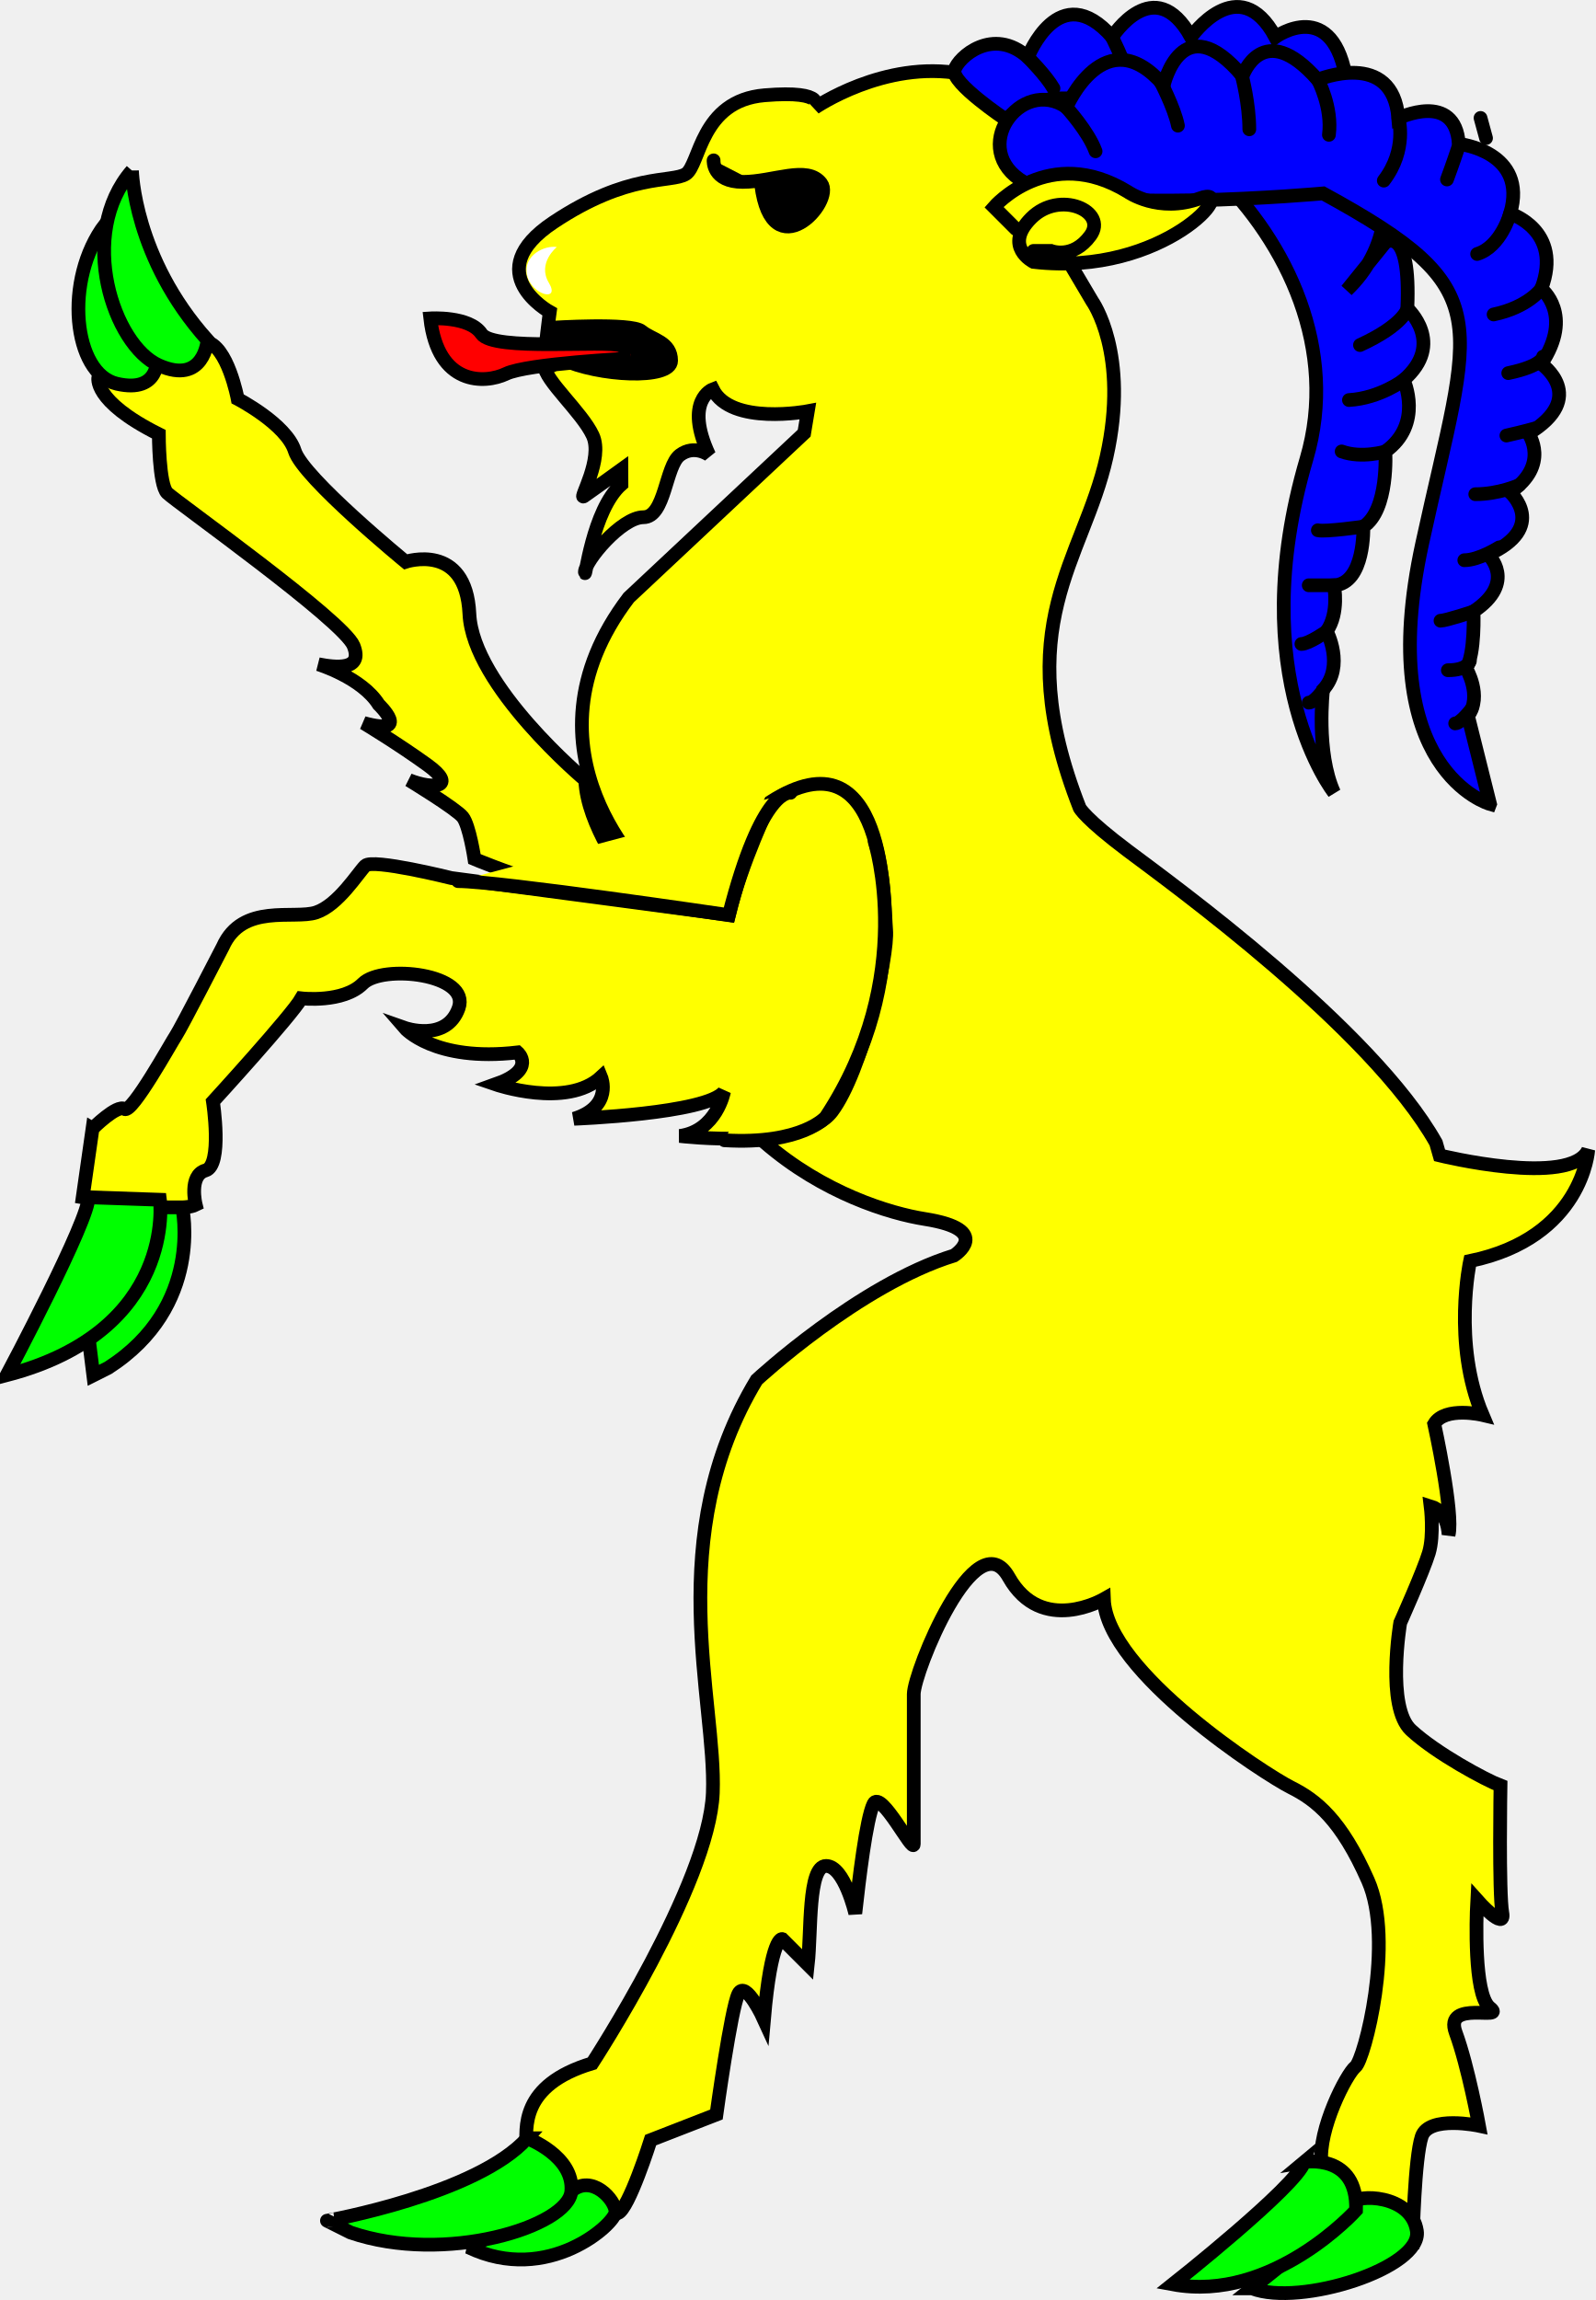
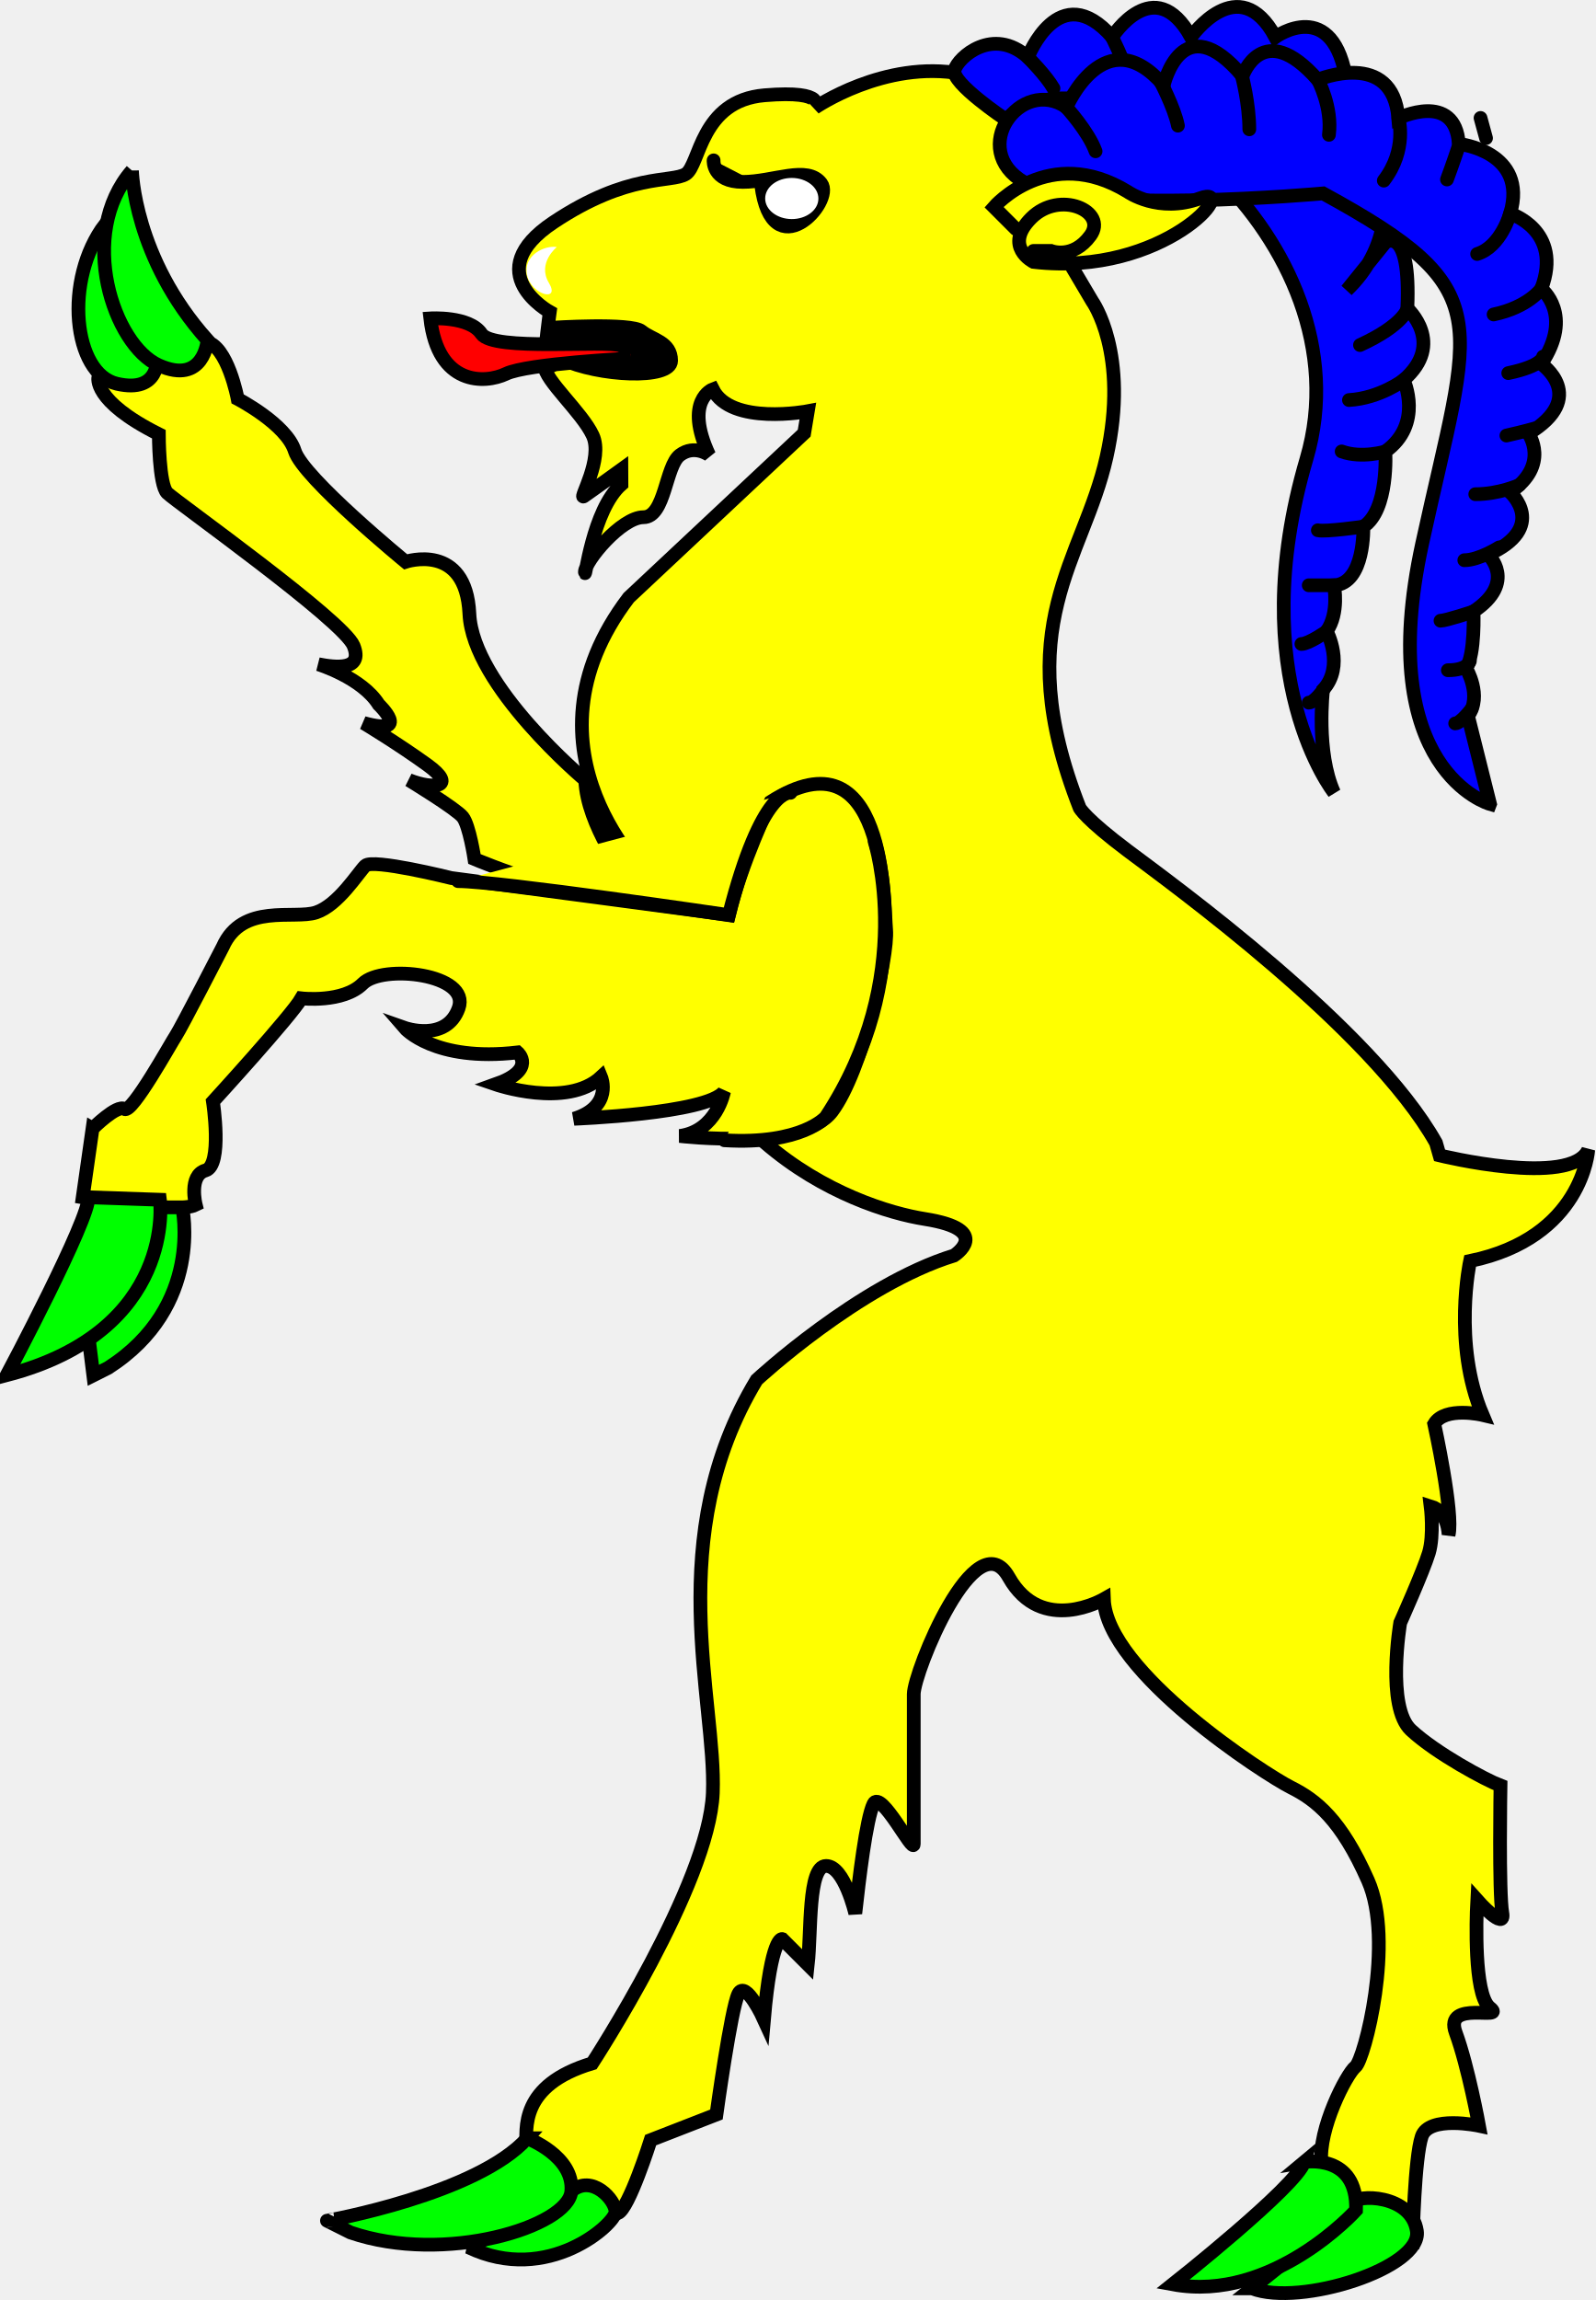
<svg xmlns="http://www.w3.org/2000/svg" version="1.1" width="174.301" height="251.271" viewBox="0 0 174.301 251.271" id="Calque_1" xml:space="preserve">
  <defs id="defs4227" />
  <g id="g4074">
    <g id="g4080">
      <g id="body" style="stroke-width:1.5">
        <path d="m 10.75,41.2 c 0,0 -0.734,2.568 6.604,6.237 0,0 0,5.503 0.917,6.421 0.917,0.917 19.26,13.94 20.36,16.69 1.1,2.751 -2.018,2.384 -3.854,2.018 0,0 4.771,1.467 6.604,4.402 0,0 3.67,3.485 -1.65,2.019 0,0 3.669,2.201 6.971,4.585 3.303,2.384 0.735,2.751 -2.017,1.651 0,0 5.136,3.119 5.871,4.035 0.733,0.917 1.284,4.587 1.284,4.587 0,0 12.66,5.319 16.51,3.853 l 0.184,-1.834 c 0,0 -4.404,-5.688 -4.587,-10.64 0,0 -12.29,-10.27 -12.66,-18.16 -0.367,-7.889 -6.971,-5.688 -6.971,-5.688 0,0 -11.19,-9.173 -12.11,-12.11 -0.917,-2.936 -6.237,-5.688 -6.237,-5.688 0,0 -1.101,-5.87 -3.486,-6.239 0,0 -0.917,4.221 -5.503,2.202 -0.001,0 -3.488,3.119 -6.238,1.653 z" id="path4100" style="fill:#ffff00;stroke:#000000;stroke-width:1.5" />
        <path d="m 120.6,174.7 c 0,0 -6.789,3.992 -10.38,-2.396 -3.594,-6.388 -10.38,10.38 -10.38,12.78 0,2.396 0,15.17 0,16.37 0,1.198 -3.593,-5.989 -4.392,-4.392 -0.799,1.596 -1.598,8.385 -1.996,11.98 0,0 -1.199,-5.19 -3.195,-5.19 -1.996,0 -1.598,7.187 -1.996,10.78 l -2.795,-2.795 c 0,0 -1.198,-0.398 -1.997,8.783 0,0 -1.996,-4.391 -2.794,-2.794 -0.798,1.597 -2.396,13.18 -2.396,13.18 l -7.187,2.796 c 0,0 -2.396,7.586 -3.594,7.985 -1.198,0.4 -9.981,-5.189 -9.981,-7.187 0,-1.998 -0.798,-6.788 7.188,-9.184 0,0 12.78,-19.57 13.18,-29.55 0.399,-9.983 -5.59,-27.95 4.792,-45.12 0,0 11.18,-10.38 21.56,-13.58 0,0 4.392,-2.795 -3.195,-3.994 -7.585,-1.197 -29.15,-8.784 -29.95,-37.13 0,0 -15.17,-13.97 -2.396,-30.75 l 19.17,-17.97 0.398,-2.396 c 0,0 -8.385,1.597 -10.38,-2.396 0,0 -3.195,1.198 -0.4,7.187 0,0 -1.597,-1.198 -3.194,0 -1.597,1.198 -1.597,6.789 -3.993,6.789 -2.396,0 -6.388,4.791 -6.388,5.989 0,1.198 0.798,-6.788 3.992,-9.583 l -0.008,-1.619 c 0,0 -3.521,2.543 -4.107,2.935 -0.587,0.39 2.151,-4.109 0.978,-6.652 -1.173,-2.542 -5.281,-6.064 -5.281,-7.629 0,-1.565 0.587,-5.869 0.587,-5.869 0,0 -7.825,-4.304 0.391,-9.781 8.216,-5.477 12.91,-4.304 14.47,-5.282 1.565,-0.979 1.566,-8.02 8.608,-8.608 7.042,-0.585 5.478,1.37 5.478,1.37 0,0 7.629,-5.281 16.04,-3.716 8.412,1.565 8.607,15.26 8.607,15.26 l 5.672,9.585 c 0,0 4.108,5.673 1.566,17.02 -2.543,11.35 -10.76,18.39 -2.935,38.34 0,0 0.587,1.174 5.282,4.696 4.694,3.522 26.61,19.37 33.65,31.89 l 0.393,1.37 c 0,0 14.28,3.521 16.24,-0.588 0,0 -0.587,9.586 -12.91,12.13 0,0 -1.955,8.999 1.37,16.82 0,0 -4.108,-0.978 -5.282,0.979 0,0 2.152,9.781 1.564,12.13 0,0 0,-2.543 -1.956,-3.13 0,0 0.392,3.13 -0.195,5.086 -0.587,1.957 -3.13,7.631 -3.13,7.631 0,0 -1.564,9.193 1.174,11.73 2.738,2.544 8.216,5.479 9.781,6.064 0,0 -0.196,11.74 0.195,13.89 0.391,2.153 -2.739,-1.369 -2.739,-1.369 0,0 -0.448,7.788 0.749,10.78 0.172,0.429 0.377,0.757 0.621,0.954 1.956,1.566 -5.086,-0.979 -3.717,2.738 1.369,3.717 2.543,10.17 2.543,10.17 0,0 -5.478,-1.172 -6.26,1.176 -0.783,2.345 -0.979,11.15 -0.979,11.15 0,0 -9.586,-4.5 -9.977,-8.218 -0.392,-3.717 2.738,-9.78 3.717,-10.56 0.979,-0.782 4.304,-13.69 1.369,-20.34 -2.934,-6.651 -5.673,-8.802 -8.411,-10.17 -2.739,-1.368 -20.16,-12.59 -20.45,-20.58 z" id="path4104" style="fill:#ffff00;stroke:#000000;stroke-width:1.5" />
        <g id="g4108" style="fill:#ffff00;stroke:#000000;stroke-width:1.5">
          <path d="m 10.11,123.3 -1.074,7.518 c 0,0 10.2,1.878 12.35,0.804 0,0 -0.805,-3.222 1.074,-3.757 1.879,-0.538 0.806,-7.517 0.806,-7.517 0,0 8.589,-9.396 9.664,-11.28 0,0 4.563,0.538 6.711,-1.61 2.147,-2.147 11.81,-1.074 10.47,2.685 -1.343,3.758 -5.906,2.149 -5.906,2.149 0,0 3.222,3.757 12.35,2.683 0,0 2.147,1.88 -2.417,3.49 0,0 7.785,2.685 11.54,-0.804 0,0 1.341,3.22 -2.954,4.563 0,0 14.5,-0.537 16.38,-2.953 0,0 -0.805,4.294 -4.832,4.832 0,0 13.42,1.611 16.64,-2.684 3.223,-4.295 6.176,-16.91 5.906,-19.86 -0.269,-2.953 0,-22.01 -12.62,-13.96 0,0 -3.222,6.71 -4.563,12.35 l -30.33,-4.025 c 0,0 -8.59,-2.147 -9.396,-1.342 -0.805,0.805 -2.953,4.295 -5.368,5.101 -2.417,0.805 -8.053,-1.075 -10.2,3.758 0,0 -4.563,8.859 -5.1,9.664 -0.538,0.805 -4.833,8.59 -5.638,8.052 -0.807,-0.54 -3.491,2.144 -3.491,2.144 z" id="path4110" style="fill:#ffff00;stroke:#000000;stroke-width:1.5" />
          <path d="m 86.37,86.61 c 0,0 -3.132,-0.732 -6.73,13.37 0,0 -25.16,-3.719 -29.59,-3.719" id="path4112" style="fill:#ffff00;stroke:#000000;stroke-width:1.5;stroke-linecap:round" />
          <path d="m 95.57,91.95 c 0,0 4.767,14.76 -5.335,30.08 0,0 -2.583,3.053 -11.08,2.544" id="path4114" style="fill:#ffff00;stroke:#000000;stroke-width:1.5;stroke-linecap:round" />
        </g>
      </g>
      <g id="horned" style="fill:#0000ff;stroke-width:1.5">
        <g id="g4124" style="fill:#0000ff;stroke-width:1.5">
          <path d="m 109.9,13.06 c 0,0 -6.01,-4.006 -5.608,-5.408 0.4,-1.402 4.206,-4.807 8.012,-1.402 0,0 3.405,-8.814 9.215,-2.203 0,0 4.607,-7.212 8.613,0 0,0 5.208,-7.413 9.215,0 0,0 6.409,-4.607 7.813,5.008 0,0 9.414,13.62 0,22.64 0,0 3.404,-4.207 4.206,-5.208 0,0 2.805,-2.003 2.403,7.212 0,0 4.207,3.806 -0.4,7.812 0,0 2.203,4.807 -2.003,7.813 0,0 0.401,6.409 -2.403,8.213 0,0 0.2,6.209 -3.205,6.41 0,0 0.601,3.005 -0.801,5.008 0,0 2.002,3.807 -0.4,6.41 0,0 -0.802,6.811 1.201,11.22 0,0 -10.02,-12.62 -3.005,-36.46 7.009,-23.84 -22.44,-46.88 -32.85,-37.06 z" id="path4126" style="fill:#0000ff;stroke:#000000;stroke-width:1.5;stroke-linecap:round" />
          <path d="m 112.3,6.248 c 0,0 2.004,2.003 2.805,3.406" id="path4128" style="fill:#0000ff;stroke:#000000;stroke-width:1.5;stroke-linecap:round" />
          <path d="m 121.5,4.045 c 0,0 1.203,2.404 1.803,4.207" id="path4130" style="fill:#0000ff;stroke:#000000;stroke-width:1.5;stroke-linecap:round" />
          <line x1="161.766" y1="12.885" x2="162.367" y2="15.088" id="line4132" style="fill:#0000ff;stroke:#000000;stroke-width:1.5;stroke-linecap:round" />
          <path d="m 153.8,33.69 c 0,0 -0.4,1.802 -5.207,4.006" id="path4134" style="fill:#0000ff;stroke:#000000;stroke-width:1.5;stroke-linecap:round" />
          <path d="m 153.4,41.5 c 0,0 -2.604,2.003 -6.01,2.204" id="path4136" style="fill:#0000ff;stroke:#000000;stroke-width:1.5;stroke-linecap:round" />
          <path d="m 151.4,49.32 c 0,0 -2.604,0.8 -4.808,0" id="path4138" style="fill:#0000ff;stroke:#000000;stroke-width:1.5;stroke-linecap:round" />
          <path d="m 149,57.53 c 0,0 -4.207,0.602 -5.008,0.4" id="path4140" style="fill:#0000ff;stroke:#000000;stroke-width:1.5;stroke-linecap:round" />
          <path d="m 145.8,63.94 c 0,0 -2.004,0 -2.805,0" id="path4142" style="fill:#0000ff;stroke:#000000;stroke-width:1.5;stroke-linecap:round" />
          <path d="m 145,68.95 c 0,0 -2.004,1.403 -2.805,1.403" id="path4144" style="fill:#0000ff;stroke:#000000;stroke-width:1.5;stroke-linecap:round" />
          <path d="m 144.6,75.36 c 0,0 -1.003,1.403 -1.604,1.403" id="path4146" style="fill:#0000ff;stroke:#000000;stroke-width:1.5;stroke-linecap:round" />
        </g>
        <g id="g4148" style="fill:#0000ff;stroke-width:1.5">
          <path d="m 162.8,87.84 c 0,0 -12.82,-3.606 -7.412,-28.45 5.408,-24.84 8.613,-27.64 -10.82,-38.26 0,0 -26.44,2.404 -32.65,-1.203 -6.21,-3.604 -0.4,-11.62 4.607,-8.212 0,0 4.205,-9.815 10.62,-2.404 0,0 2.004,-8.813 8.614,-1.001 0,0 2.203,-6.41 8.213,0.4 0,0 8.213,-3.406 8.813,4.207 0,0 6.21,-3.005 6.61,2.804 0,0 7.612,0.802 5.609,7.612 0,0 5.809,1.803 3.404,8.214 0,0 3.605,2.804 0,8.213 0,0 5.208,3.605 -1.402,7.611 0,0 2.404,3.406 -2.002,6.411 0,0 4.206,3.806 -2.404,6.811 0,0 3.205,3.004 -1.602,6.209 0,0 0.199,4.607 -0.803,6.21 0,0 1.803,3.005 0.201,5.208 l 2.406,9.615 z" id="path4150" style="fill:#0000ff;stroke:#000000;stroke-width:1.5;stroke-linecap:round" />
          <path d="m 116.5,11.72 c 0,0 2.403,2.604 3.205,4.808" id="path4152" style="fill:#0000ff;stroke:#000000;stroke-width:1.5;stroke-linecap:round" />
          <path d="m 126.7,8.718 c 0,0 1.602,3.005 2.002,5.008" id="path4154" style="fill:#0000ff;stroke:#000000;stroke-width:1.5;stroke-linecap:round" />
          <path d="m 135.7,8.317 c 0,0 0.801,3.004 0.801,5.809" id="path4156" style="fill:#0000ff;stroke:#000000;stroke-width:1.5;stroke-linecap:round" />
          <path d="m 144,8.718 c 0,0 1.602,3.005 1.201,6.01" id="path4158" style="fill:#0000ff;stroke:#000000;stroke-width:1.5;stroke-linecap:round" />
          <path d="m 152.8,12.92 c 0,0 1.002,3.406 -1.603,6.811" id="path4160" style="fill:#0000ff;stroke:#000000;stroke-width:1.5;stroke-linecap:round" />
          <path d="m 159.3,16.2 c 0,0 -0.6,1.803 -1.2,3.407" id="path4162" style="fill:#0000ff;stroke:#000000;stroke-width:1.5;stroke-linecap:round" />
          <path d="m 165,23.34 c 0,0 -1.002,3.606 -3.606,4.407" id="path4164" style="fill:#0000ff;stroke:#000000;stroke-width:1.5;stroke-linecap:round" />
          <path d="m 168.4,31.55 c 0,0 -1.402,2.002 -5.207,2.804" id="path4166" style="fill:#0000ff;stroke:#000000;stroke-width:1.5;stroke-linecap:round" />
          <path d="m 168.6,38.96 c 0,0 0,1.001 -3.806,1.802" id="path4168" style="fill:#0000ff;stroke:#000000;stroke-width:1.5;stroke-linecap:round" />
          <path d="m 167.8,46.78 c 0,0 -1.401,0.4 -3.205,0.801" id="path4170" style="fill:#0000ff;stroke:#000000;stroke-width:1.5;stroke-linecap:round" />
          <path d="m 166,52.99 c 0,0 -2.205,1 -4.809,1" id="path4172" style="fill:#0000ff;stroke:#000000;stroke-width:1.5;stroke-linecap:round" />
          <path d="m 163.8,59.8 c 0,0 -2.203,1.402 -3.807,1.402" id="path4174" style="fill:#0000ff;stroke:#000000;stroke-width:1.5;stroke-linecap:round" />
          <path d="m 161,66.81 c 0,0 -3.006,1.002 -3.607,1.002" id="path4176" style="fill:#0000ff;stroke:#000000;stroke-width:1.5;stroke-linecap:round" />
          <path d="m 160.6,72.22 c 0,0 -0.199,1 -2.403,1" id="path4178" style="fill:#0000ff;stroke:#000000;stroke-width:1.5;stroke-linecap:round" />
          <path d="m 160.8,77.43 c 0,0 -1.203,1.602 -1.803,1.602" id="path4180" style="fill:#0000ff;stroke:#000000;stroke-width:1.5;stroke-linecap:round" />
        </g>
      </g>
      <g id="hooved" style="fill:#00ff00;stroke-width:1.5">
        <path d="m 11.49,24.5 c 0,0 -0.366,7.338 5.688,14.49 0,0 0.368,4.036 -4.402,2.936 C 8.003,40.83 6.903,30.56 11.49,24.5 z" id="path4096" style="fill:#00ff00;stroke:#000000;stroke-width:1.5" />
        <path d="m 14.42,18.63 c 0,0 0.184,9.54 8.255,18.53 0,0 -0.365,4.954 -5.319,2.751 -4.953,-2.2 -8.989,-14.31 -2.936,-21.28 z" id="path4098" style="fill:#00ff00;stroke:#000000;stroke-width:1.5" />
        <g id="g4116" style="fill:#00ff00;stroke-width:1.5">
          <path d="m 17.21,131.9 h 2.699 c 0,0 2.428,10.79 -8.094,17.54 l -1.618,0.811 -0.539,-4.318" id="path4118" style="fill:#00ff00;stroke:#000000;stroke-width:1.5" />
          <path d="m 9.653,130.8 7.823,0.27 c 0,0 1.889,14.3 -16.73,19.16 0,0 9.172,-17.27 8.903,-19.43 z" id="path4120" style="fill:#00ff00;stroke:#000000;stroke-width:1.5" />
        </g>
        <g id="g4182" style="fill:#00ff00;stroke-width:1.5">
          <path d="m 51.17,245.5 c 0,0 9.008,-4.182 11.26,-6.113 2.252,-1.932 4.826,0.964 4.826,2.252 0,1.287 -7.399,8.043 -16.09,3.861 z" id="path4184" style="fill:#00ff00;stroke:#000000;stroke-width:1.5" />
          <path d="m 57.6,233.6 c 0,0 5.147,1.93 4.826,5.792 -0.321,3.86 -13.83,8.043 -24.13,4.504 l -2.572,-1.288 c -10e-4,0 16.41,-2.895 21.88,-9.008 z" id="path4186" style="fill:#00ff00;stroke:#000000;stroke-width:1.5" />
        </g>
        <g id="g4188" style="fill:#00ff00;stroke-width:1.5">
          <path d="m 136.8,250 c 0,0 10.52,-8.295 10.93,-9.307 0.403,-1.012 6.475,-1.013 7.081,3.034 0.607,4.049 -12.75,8.297 -18.01,6.273 z" id="path4190" style="fill:#00ff00;stroke:#000000;stroke-width:1.5" />
          <path d="m 142.5,236.2 c 0,0 5.868,-1.013 5.665,5.261 0,0 -9.104,10.12 -20.03,8.095 0,0 13.56,-10.72 14.37,-13.36 z" id="path4192" style="fill:#00ff00;stroke:#000000;stroke-width:1.5" />
        </g>
      </g>
      <path d="m 77.97,17.52 c 0,0 -0.167,2.352 3.191,2.352 3.359,0 7.053,-1.849 8.565,0.167 1.512,2.016 -5.375,9.406 -6.549,0.168" id="path4194" style="fill:#000000;stroke:#000000;stroke-width:1.5;stroke-linecap:round" />
-       <path d="m 89.42,21.7 c -0.005,1.241 -1.312,2.24 -2.918,2.233 -1.605,-0.007 -2.902,-1.019 -2.897,-2.258 0.005,-1.242 1.311,-2.241 2.917,-2.235 1.606,0.008 2.903,1.02 2.898,2.26 z" id="path4215" style="fill:url(#radialGradient4407);stroke-width:1.5" />
+       <path d="m 89.42,21.7 c -0.005,1.241 -1.312,2.24 -2.918,2.233 -1.605,-0.007 -2.902,-1.019 -2.897,-2.258 0.005,-1.242 1.311,-2.241 2.917,-2.235 1.606,0.008 2.903,1.02 2.898,2.26 z" id="path4215" style="fill:#ffffff;stroke-width:1.5" />
      <path d="m 111,25.02 -2.396,-2.396 c 0,0 5.986,-6.943 14.61,-1.676 0,0 3.353,2.394 7.902,0.718 4.549,-1.676 -3.832,8.62 -18.2,6.944 0,0 -3.352,-1.676 -0.24,-4.789 3.113,-3.113 8.381,-0.718 6.465,1.915 -1.914,2.633 -4.309,1.676 -4.309,1.676 h -1.916" id="path4217" style="fill:#ffff00;stroke:#000000;stroke-width:1.5;stroke-linecap:round" />
      <path d="m 60.84,26.99 c 0,0 -2.17,1.737 -0.868,3.909 1.302,2.171 -1.956,1.303 -2.389,-0.869 -0.434,-2.171 1.955,-3.257 3.257,-3.04 z" id="path4219" style="fill:#ffffff;stroke-width:1.5" />
      <path d="m 60.25,35.81 c 0,0 8.717,-0.569 9.854,0.379 1.137,0.948 3.222,1.137 3.222,3.222 0,2.085 -7.959,1.706 -11.94,-0.189 l -1.137,0.758" id="path4221" style="fill:#000000;stroke:#000000;stroke-width:1.5;stroke-linecap:round" />
      <g id="tongued" style="stroke-width:1.5">
        <path d="m 68.89,39.16 c 0,0 -11.26,0.559 -13.59,1.675 -2.328,1.117 -7.447,1.304 -8.285,-6.05 0,0 4.283,-0.279 5.585,1.676 1.303,1.955 13.59,0.651 15.26,1.302 0,0 1.675,0.187 4.096,0.838 2.42,0.652 -3.071,0.559 -3.071,0.559 z" id="path4223" style="fill:#ff0000;stroke:#000000;stroke-width:1.5" />
      </g>
    </g>
  </g>
  <rect width="41.482" height="23.461" x="59.259" y="14.225" transform="matrix(0.9663702,-0.2571547,0.2571547,0.9663702,0,0)" id="crowned" style="fill:none;stroke:none" />
</svg>
